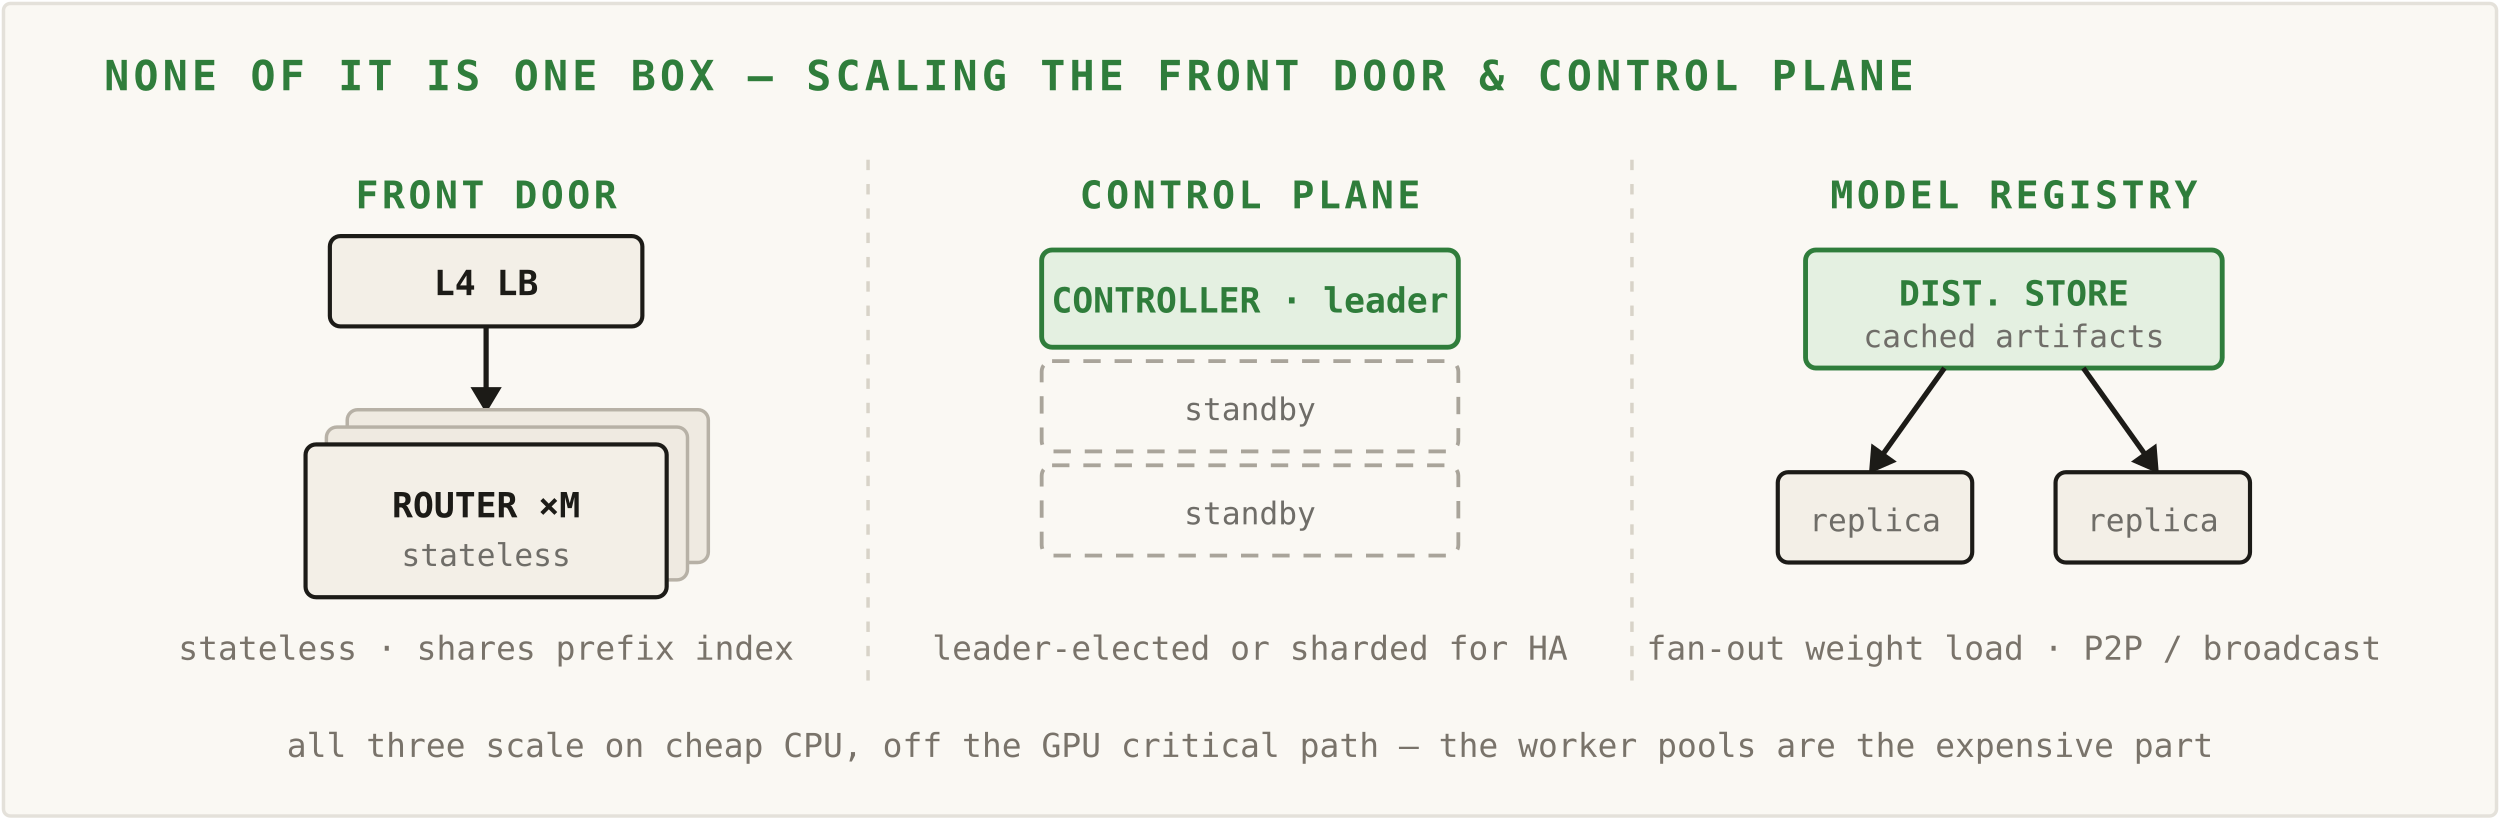
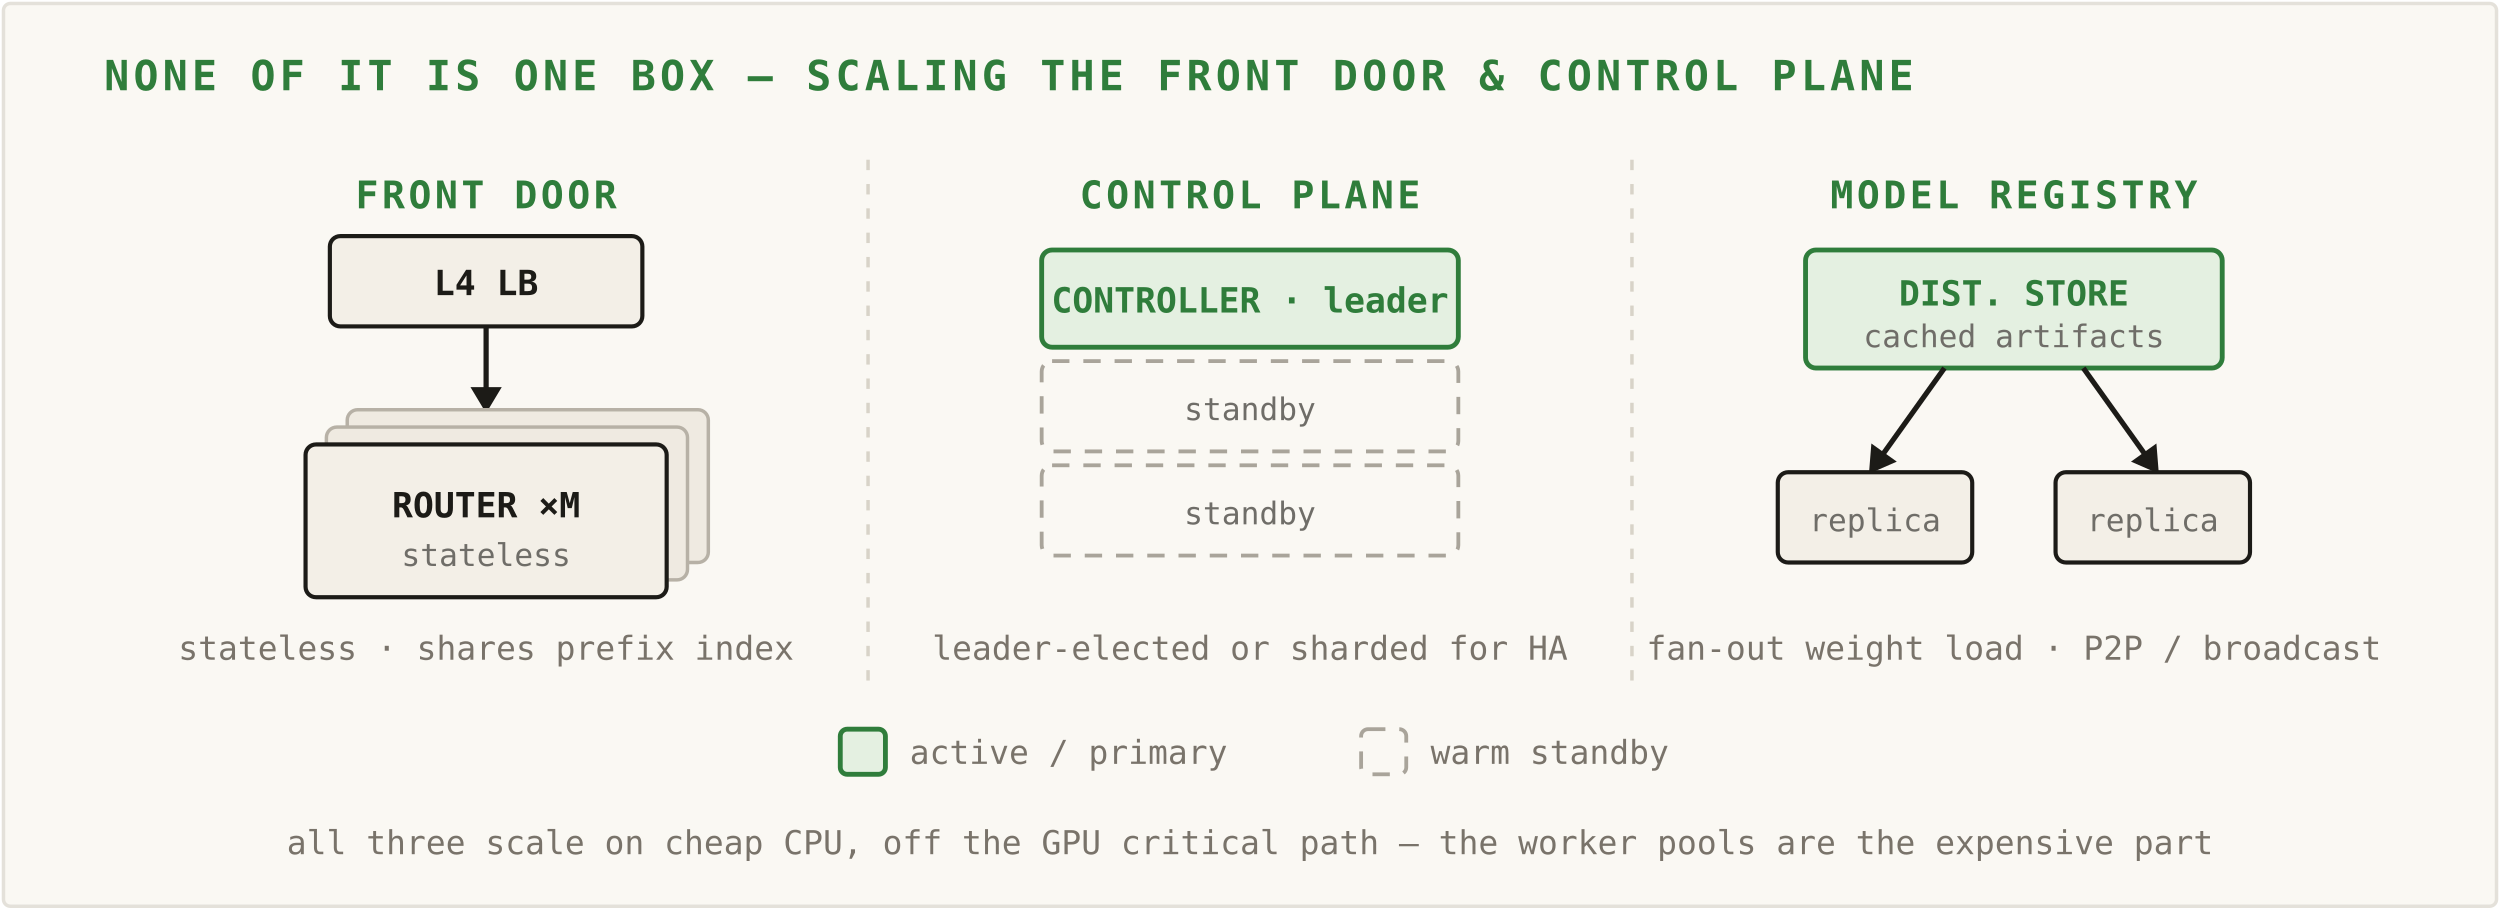
- <svg xmlns="http://www.w3.org/2000/svg" viewBox="0 0 720 236" role="img" aria-label="Three panels showing that the gateway, scheduler, and registry from the fleet map are each really a replicated pool, not a single box. Left panel, the front door: an L4 load balancer feeds a stack of stateless router replicas that share one prefix-cache index. Middle panel, the control plane: a stack of controllers with one green leader on top and two dashed standbys below it, leader-elected or sharded for high availability. Right panel, the model registry: a distributed cached store that fans weights out over two arrows to two new worker replicas, by peer-to-peer or broadcast. A footer notes that all three scale on cheap CPU, off the GPU critical path — the worker pools are the expensive part.">
+ <svg xmlns="http://www.w3.org/2000/svg" viewBox="0 0 720 262" role="img" aria-label="Three panels showing that the gateway, scheduler, and registry from the fleet map are each really a replicated pool, not a single box. Left panel, the front door: an L4 load balancer feeds a stack of stateless router replicas that share one prefix-cache index. Middle panel, the control plane: a stack of controllers with one green leader on top and two dashed standbys below it, leader-elected or sharded for high availability. Right panel, the model registry: a distributed cached store that fans weights out over two arrows to two new worker replicas, by peer-to-peer or broadcast. A footer notes that all three scale on cheap CPU, off the GPU critical path — the worker pools are the expensive part.">
  <style>
    .bg     { fill:#faf8f3; stroke:#e4e1da; }
    .ey     { font:600 12px 'JetBrains Mono',ui-monospace,monospace; letter-spacing:1.2px; fill:#2f7d3b; }
    .hdr    { font:600 11px 'JetBrains Mono',ui-monospace,monospace; letter-spacing:1px; fill:#2f7d3b; }
    .node   { fill:#f3efe7; stroke:#1c1b17; stroke-width:1.2; }
    .cardb  { fill:#efeae1; stroke:#b7b1a6; stroke-width:1; }
    .gnode  { fill:#e4f0e1; stroke:#2f7d3b; stroke-width:1.4; }
    .store  { fill:#e4f0e1; stroke:#2f7d3b; stroke-width:1.4; }
    .cbox   { fill:#faf8f3; stroke:#a9a49a; stroke-width:1.1; stroke-dasharray:5 4; }
    .ntl    { font:600 10px 'JetBrains Mono',ui-monospace,monospace; fill:#1c1b17; }
    .gtl    { font:600 10px 'JetBrains Mono',ui-monospace,monospace; fill:#2f7d3b; }
    .nsub   { font:400 9px 'JetBrains Mono',ui-monospace,monospace; fill:#6f6d68; }
    .csub   { font:400 9px 'JetBrains Mono',ui-monospace,monospace; fill:#6f6d68; }
    .cap    { font:400 9.5px 'JetBrains Mono',ui-monospace,monospace; fill:#79736a; }
    .flow   { stroke:#1c1b17; stroke-width:1.5; fill:none; }
    .sep    { stroke:#d8d3c8; stroke-width:1; fill:none; stroke-dasharray:3 4; }
    .note   { font:400 9.5px 'JetBrains Mono',ui-monospace,monospace; fill:#79736a; }
  </style>
  <defs>
    <marker id="ad" markerWidth="8" markerHeight="8" refX="6" refY="3" orient="auto-start-reverse">
      <path d="M3,0 L8,3 L3,6 Z" fill="#1c1b17" />
    </marker>
  </defs>
-   <rect class="bg" x="1" y="1" width="718" height="234" rx="2" />
+   <rect class="bg" x="1" y="1" width="718" height="260" rx="2" />
  <text class="ey" x="30" y="26">NONE OF IT IS ONE BOX — SCALING THE FRONT DOOR &amp; CONTROL PLANE</text>
  <line class="sep" x1="250" y1="46" x2="250" y2="198" />
  <line class="sep" x1="470" y1="46" x2="470" y2="198" />
  <text class="hdr" x="140" y="60" text-anchor="middle">FRONT DOOR</text>
  <rect class="node" x="95" y="68" width="90" height="26" rx="3" />
  <text class="ntl" x="140" y="85" text-anchor="middle">L4 LB</text>
  <path class="flow" d="M140,94 L140,116" marker-end="url(#ad)" />
  <rect class="cardb" x="100" y="118" width="104" height="44" rx="3" />
  <rect class="cardb" x="94" y="123" width="104" height="44" rx="3" />
  <rect class="node" x="88" y="128" width="104" height="44" rx="3" />
  <text class="ntl" x="140" y="149" text-anchor="middle">ROUTER ×M</text>
  <text class="nsub" x="140" y="163" text-anchor="middle">stateless</text>
  <text class="cap" x="140" y="190" text-anchor="middle">stateless · shares prefix index</text>
  <text class="hdr" x="360" y="60" text-anchor="middle">CONTROL PLANE</text>
  <rect class="gnode" x="300" y="72" width="120" height="28" rx="3" />
  <text class="gtl" x="360" y="90" text-anchor="middle">CONTROLLER · leader</text>
  <rect class="cbox" x="300" y="104" width="120" height="26" rx="3" />
  <text class="csub" x="360" y="121" text-anchor="middle">standby</text>
  <rect class="cbox" x="300" y="134" width="120" height="26" rx="3" />
  <text class="csub" x="360" y="151" text-anchor="middle">standby</text>
  <text class="cap" x="360" y="190" text-anchor="middle">leader-elected or sharded for HA</text>
  <text class="hdr" x="580" y="60" text-anchor="middle">MODEL REGISTRY</text>
  <rect class="store" x="520" y="72" width="120" height="34" rx="3" />
  <text class="gtl" x="580" y="88" text-anchor="middle">DIST. STORE</text>
  <text class="nsub" x="580" y="100" text-anchor="middle">cached artifacts</text>
  <path class="flow" d="M560,106 L540,134" marker-end="url(#ad)" />
  <path class="flow" d="M600,106 L620,134" marker-end="url(#ad)" />
  <rect class="node" x="512" y="136" width="56" height="26" rx="3" />
  <text class="nsub" x="540" y="153" text-anchor="middle">replica</text>
  <rect class="node" x="592" y="136" width="56" height="26" rx="3" />
  <text class="nsub" x="620" y="153" text-anchor="middle">replica</text>
  <text class="cap" x="580" y="190" text-anchor="middle">fan-out weight load · P2P / broadcast</text>
-   <text class="note" x="360" y="218" text-anchor="middle">all three scale on cheap CPU, off the GPU critical path — the worker pools are the expensive part</text>
+   <rect class="gnode" x="242" y="210" width="13" height="13" rx="2" />
+   <text class="cap" x="262" y="220">active / primary</text>
+   <rect class="cbox" x="392" y="210" width="13" height="13" rx="2" />
+   <text class="cap" x="412" y="220">warm standby</text>
+   <text class="note" x="360" y="246" text-anchor="middle">all three scale on cheap CPU, off the GPU critical path — the worker pools are the expensive part</text>
</svg>
